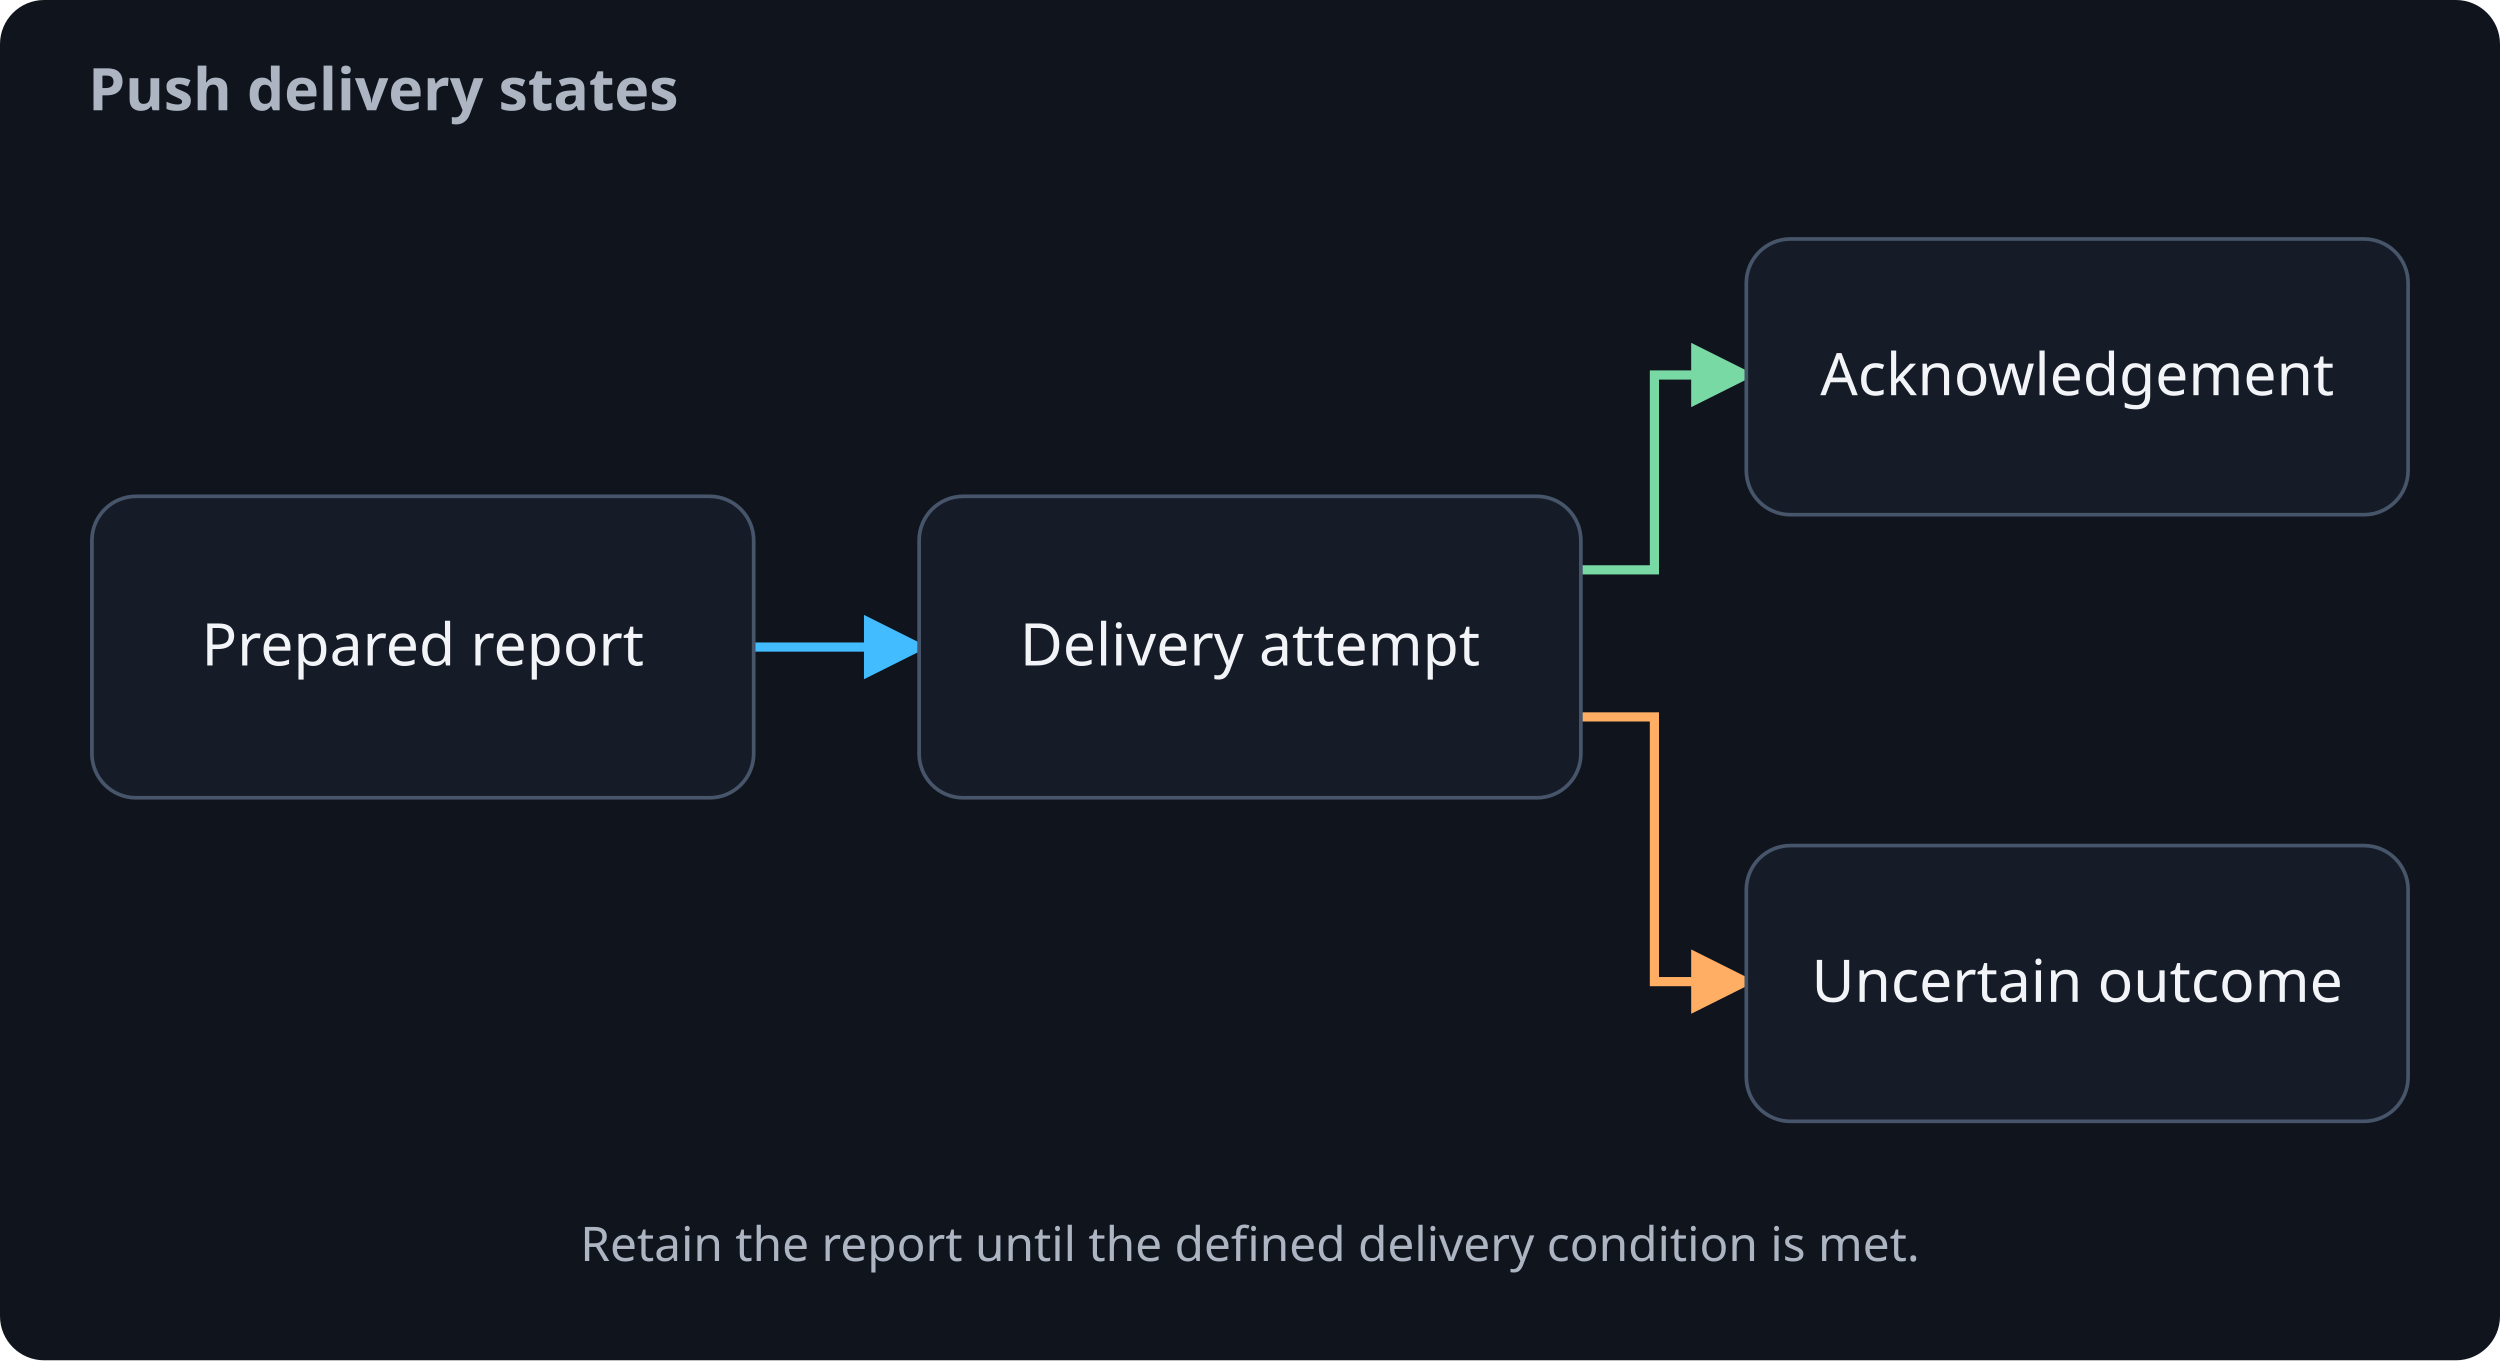
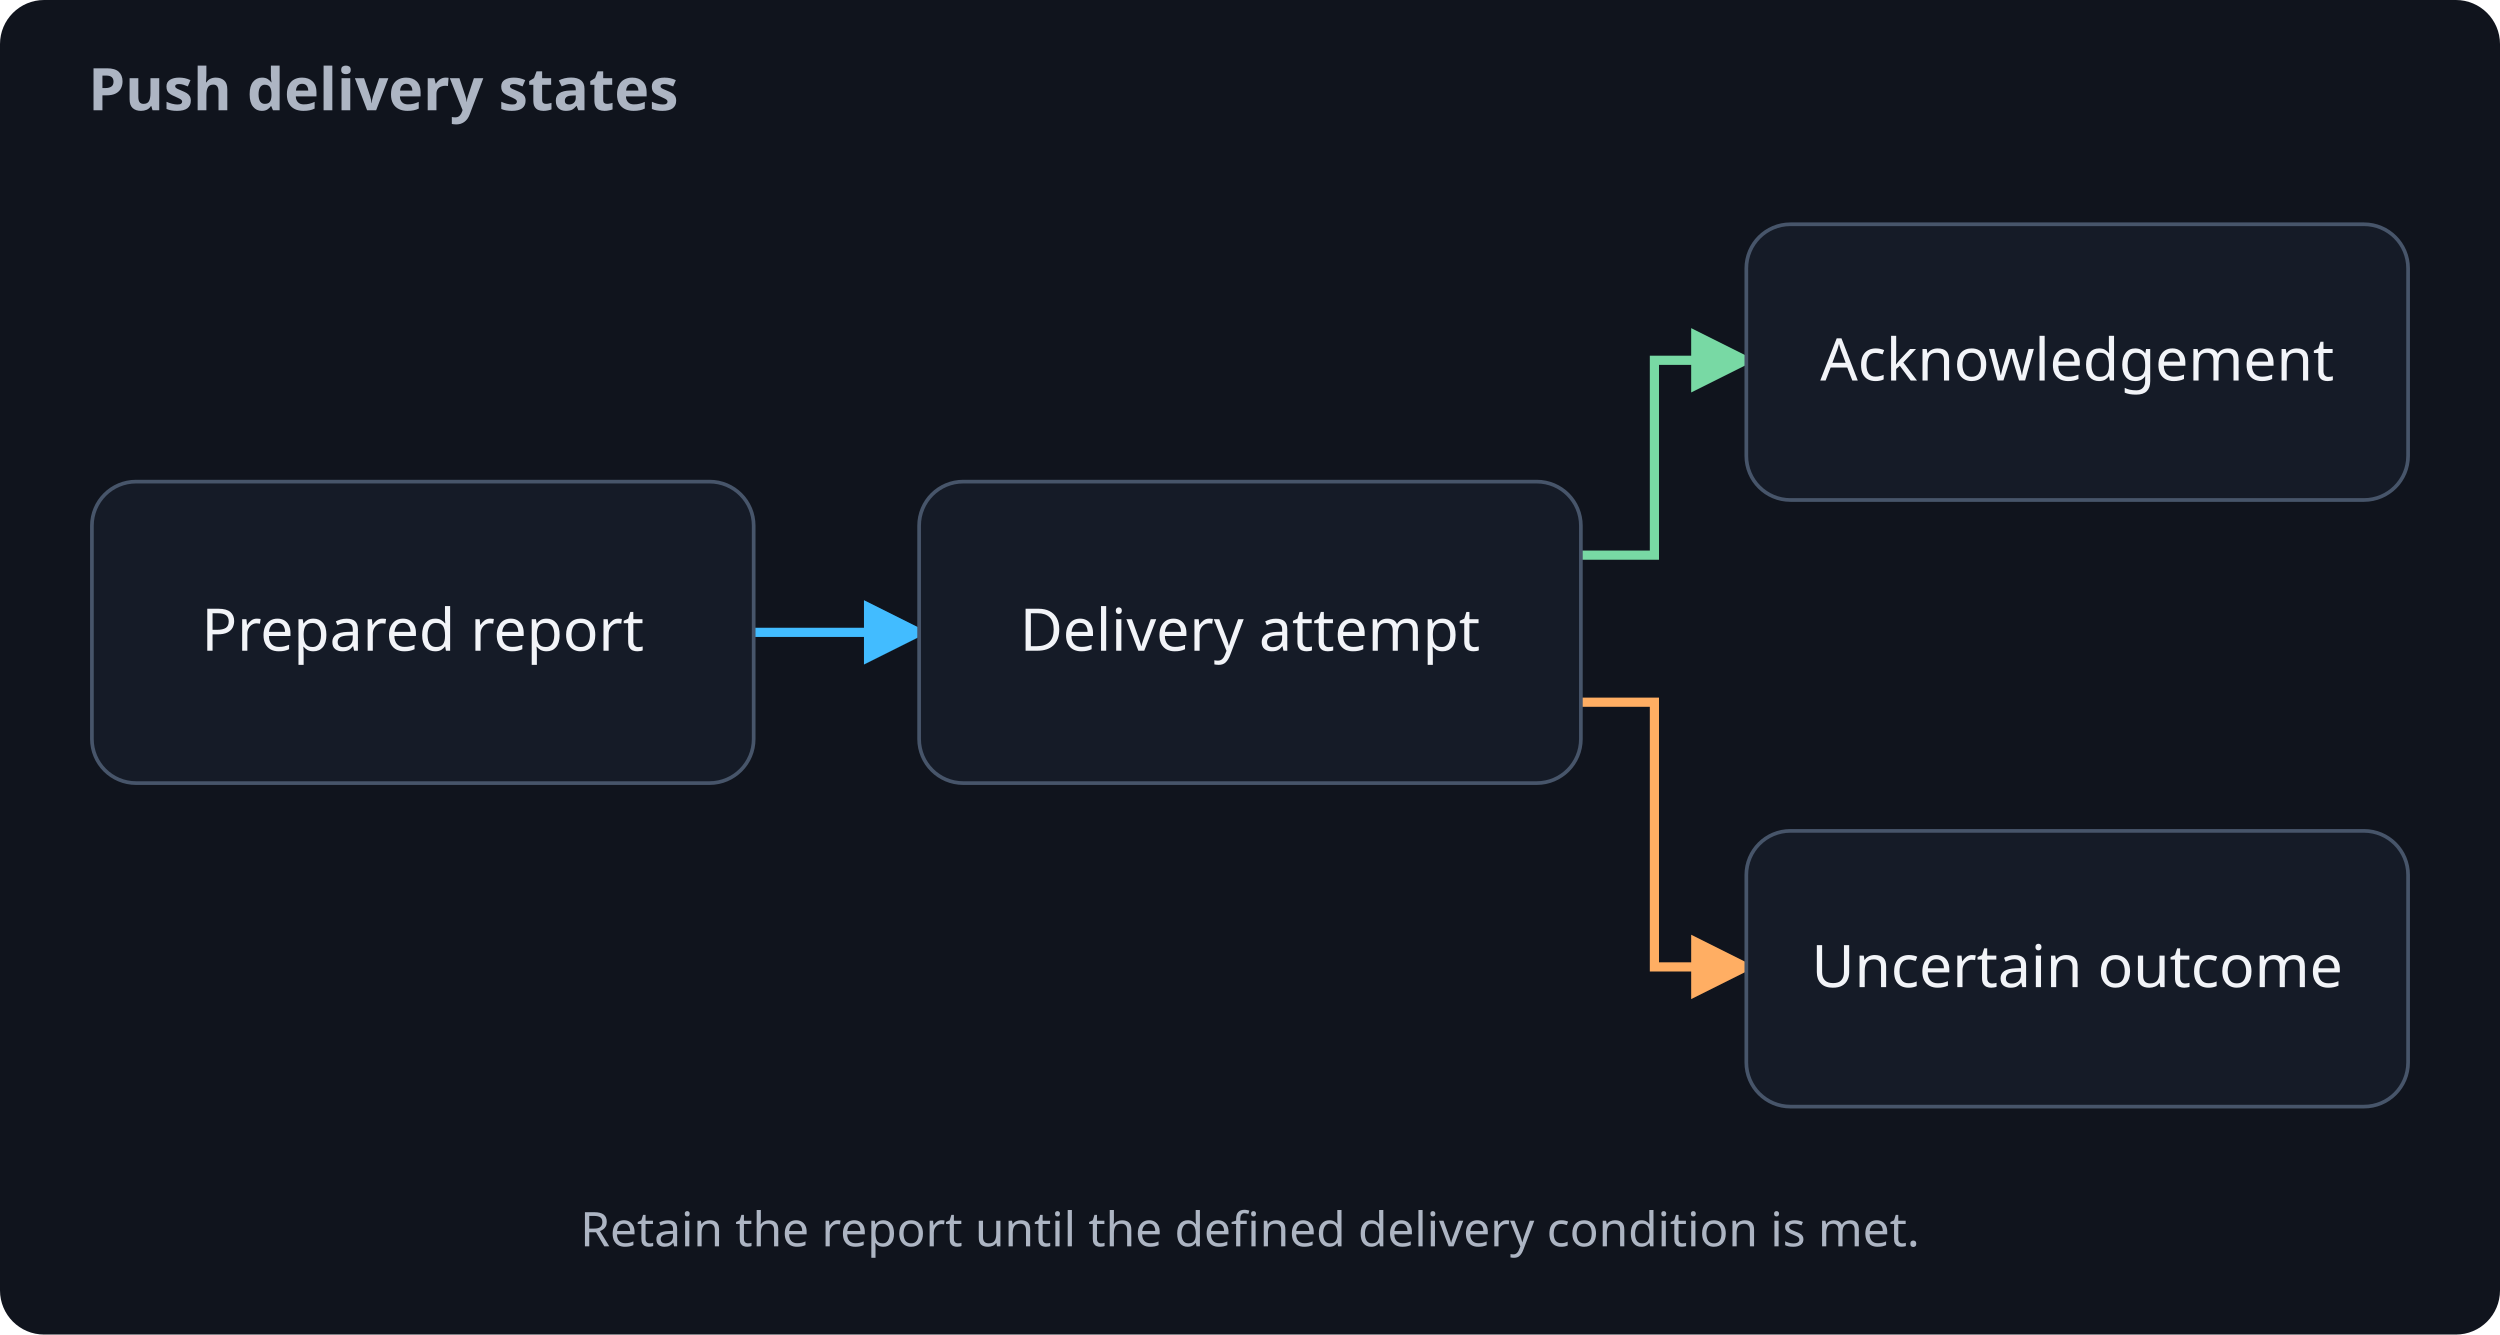
- <svg xmlns="http://www.w3.org/2000/svg" viewBox="0 0 680 370" role="img">
+ <svg xmlns="http://www.w3.org/2000/svg" viewBox="0 0 680 363" role="img">
  <defs>
    <marker id="blue" markerWidth="7" markerHeight="7" refX="6" refY="3.5" orient="auto-start-reverse">
      <path d="M0 0L7 3.5L0 7Z" fill="#42bcff" />
    </marker>
    <marker id="pink" markerWidth="7" markerHeight="7" refX="6" refY="3.5" orient="auto-start-reverse">
      <path d="M0 0L7 3.5L0 7Z" fill="#f451af" />
    </marker>
    <marker id="orange" markerWidth="7" markerHeight="7" refX="6" refY="3.5" orient="auto-start-reverse">
      <path d="M0 0L7 3.5L0 7Z" fill="#ffae63" />
    </marker>
    <marker id="green" markerWidth="7" markerHeight="7" refX="6" refY="3.5" orient="auto-start-reverse">
      <path d="M0 0L7 3.5L0 7Z" fill="#78d9a4" />
    </marker>
  </defs>
-   <rect width="680" height="370" rx="12" fill="#10141d" />
+   <rect width="680" height="363" rx="12" fill="#10141d" />
  <g font-family="system-ui,sans-serif">
    <text x="24" y="30" font-size="16" font-weight="700" fill="#adb5c3">Push delivery states</text>
-     <path d="M205 176H250" fill="none" stroke="#42bcff" stroke-width="2.5" marker-end="url(#blue)" />
-     <path d="M430 155H450V102H475" fill="none" stroke="#78d9a4" stroke-width="2.5" marker-end="url(#green)" />
-     <path d="M430 195H450V267H475" fill="none" stroke="#ffae63" stroke-width="2.5" marker-end="url(#orange)" />
-     <rect x="25" y="135" width="180" height="82" rx="12" fill="#151b27" stroke="#47556a" />
-     <text x="115" y="181" text-anchor="middle" font-size="16" fill="#f2f4f8">
+     <path transform="translate(0 -4)" d="M205 176H250" fill="none" stroke="#42bcff" stroke-width="2.5" marker-end="url(#blue)" />
+     <path transform="translate(0 -4)" d="M430 155H450V102H475" fill="none" stroke="#78d9a4" stroke-width="2.5" marker-end="url(#green)" />
+     <path transform="translate(0 -4)" d="M430 195H450V267H475" fill="none" stroke="#ffae63" stroke-width="2.5" marker-end="url(#orange)" />
+     <rect transform="translate(0 -4)" x="25" y="135" width="180" height="82" rx="12" fill="#151b27" stroke="#47556a" />
+     <text transform="translate(0 -4)" x="115" y="181" text-anchor="middle" font-size="16" fill="#f2f4f8">
      <tspan x="115" dy="0">Prepared report</tspan>
    </text>
-     <rect x="250" y="135" width="180" height="82" rx="12" fill="#151b27" stroke="#47556a" />
-     <text x="340" y="181" text-anchor="middle" font-size="16" fill="#f2f4f8">
+     <rect transform="translate(0 -4)" x="250" y="135" width="180" height="82" rx="12" fill="#151b27" stroke="#47556a" />
+     <text transform="translate(0 -4)" x="340" y="181" text-anchor="middle" font-size="16" fill="#f2f4f8">
      <tspan x="340" dy="0">Delivery attempt</tspan>
    </text>
-     <rect x="475" y="65" width="180" height="75" rx="12" fill="#151b27" stroke="#47556a" />
-     <text x="565" y="107.5" text-anchor="middle" font-size="16" fill="#f2f4f8">
+     <rect transform="translate(0 -4)" x="475" y="65" width="180" height="75" rx="12" fill="#151b27" stroke="#47556a" />
+     <text transform="translate(0 -4)" x="565" y="107.5" text-anchor="middle" font-size="16" fill="#f2f4f8">
      <tspan x="565" dy="0">Acknowledgement</tspan>
    </text>
-     <rect x="475" y="230" width="180" height="75" rx="12" fill="#151b27" stroke="#47556a" />
-     <text x="565" y="272.5" text-anchor="middle" font-size="16" fill="#f2f4f8">
+     <rect transform="translate(0 -4)" x="475" y="230" width="180" height="75" rx="12" fill="#151b27" stroke="#47556a" />
+     <text transform="translate(0 -4)" x="565" y="272.5" text-anchor="middle" font-size="16" fill="#f2f4f8">
      <tspan x="565" dy="0">Uncertain outcome</tspan>
    </text>
-     <text x="340" y="343" text-anchor="middle" font-size="13" fill="#adb5c3">
+     <text transform="translate(0 -4)" x="340" y="343" text-anchor="middle" font-size="13" fill="#adb5c3">
      <tspan x="340" dy="0">Retain the report until the defined delivery condition is met.</tspan>
    </text>
  </g>
</svg>
